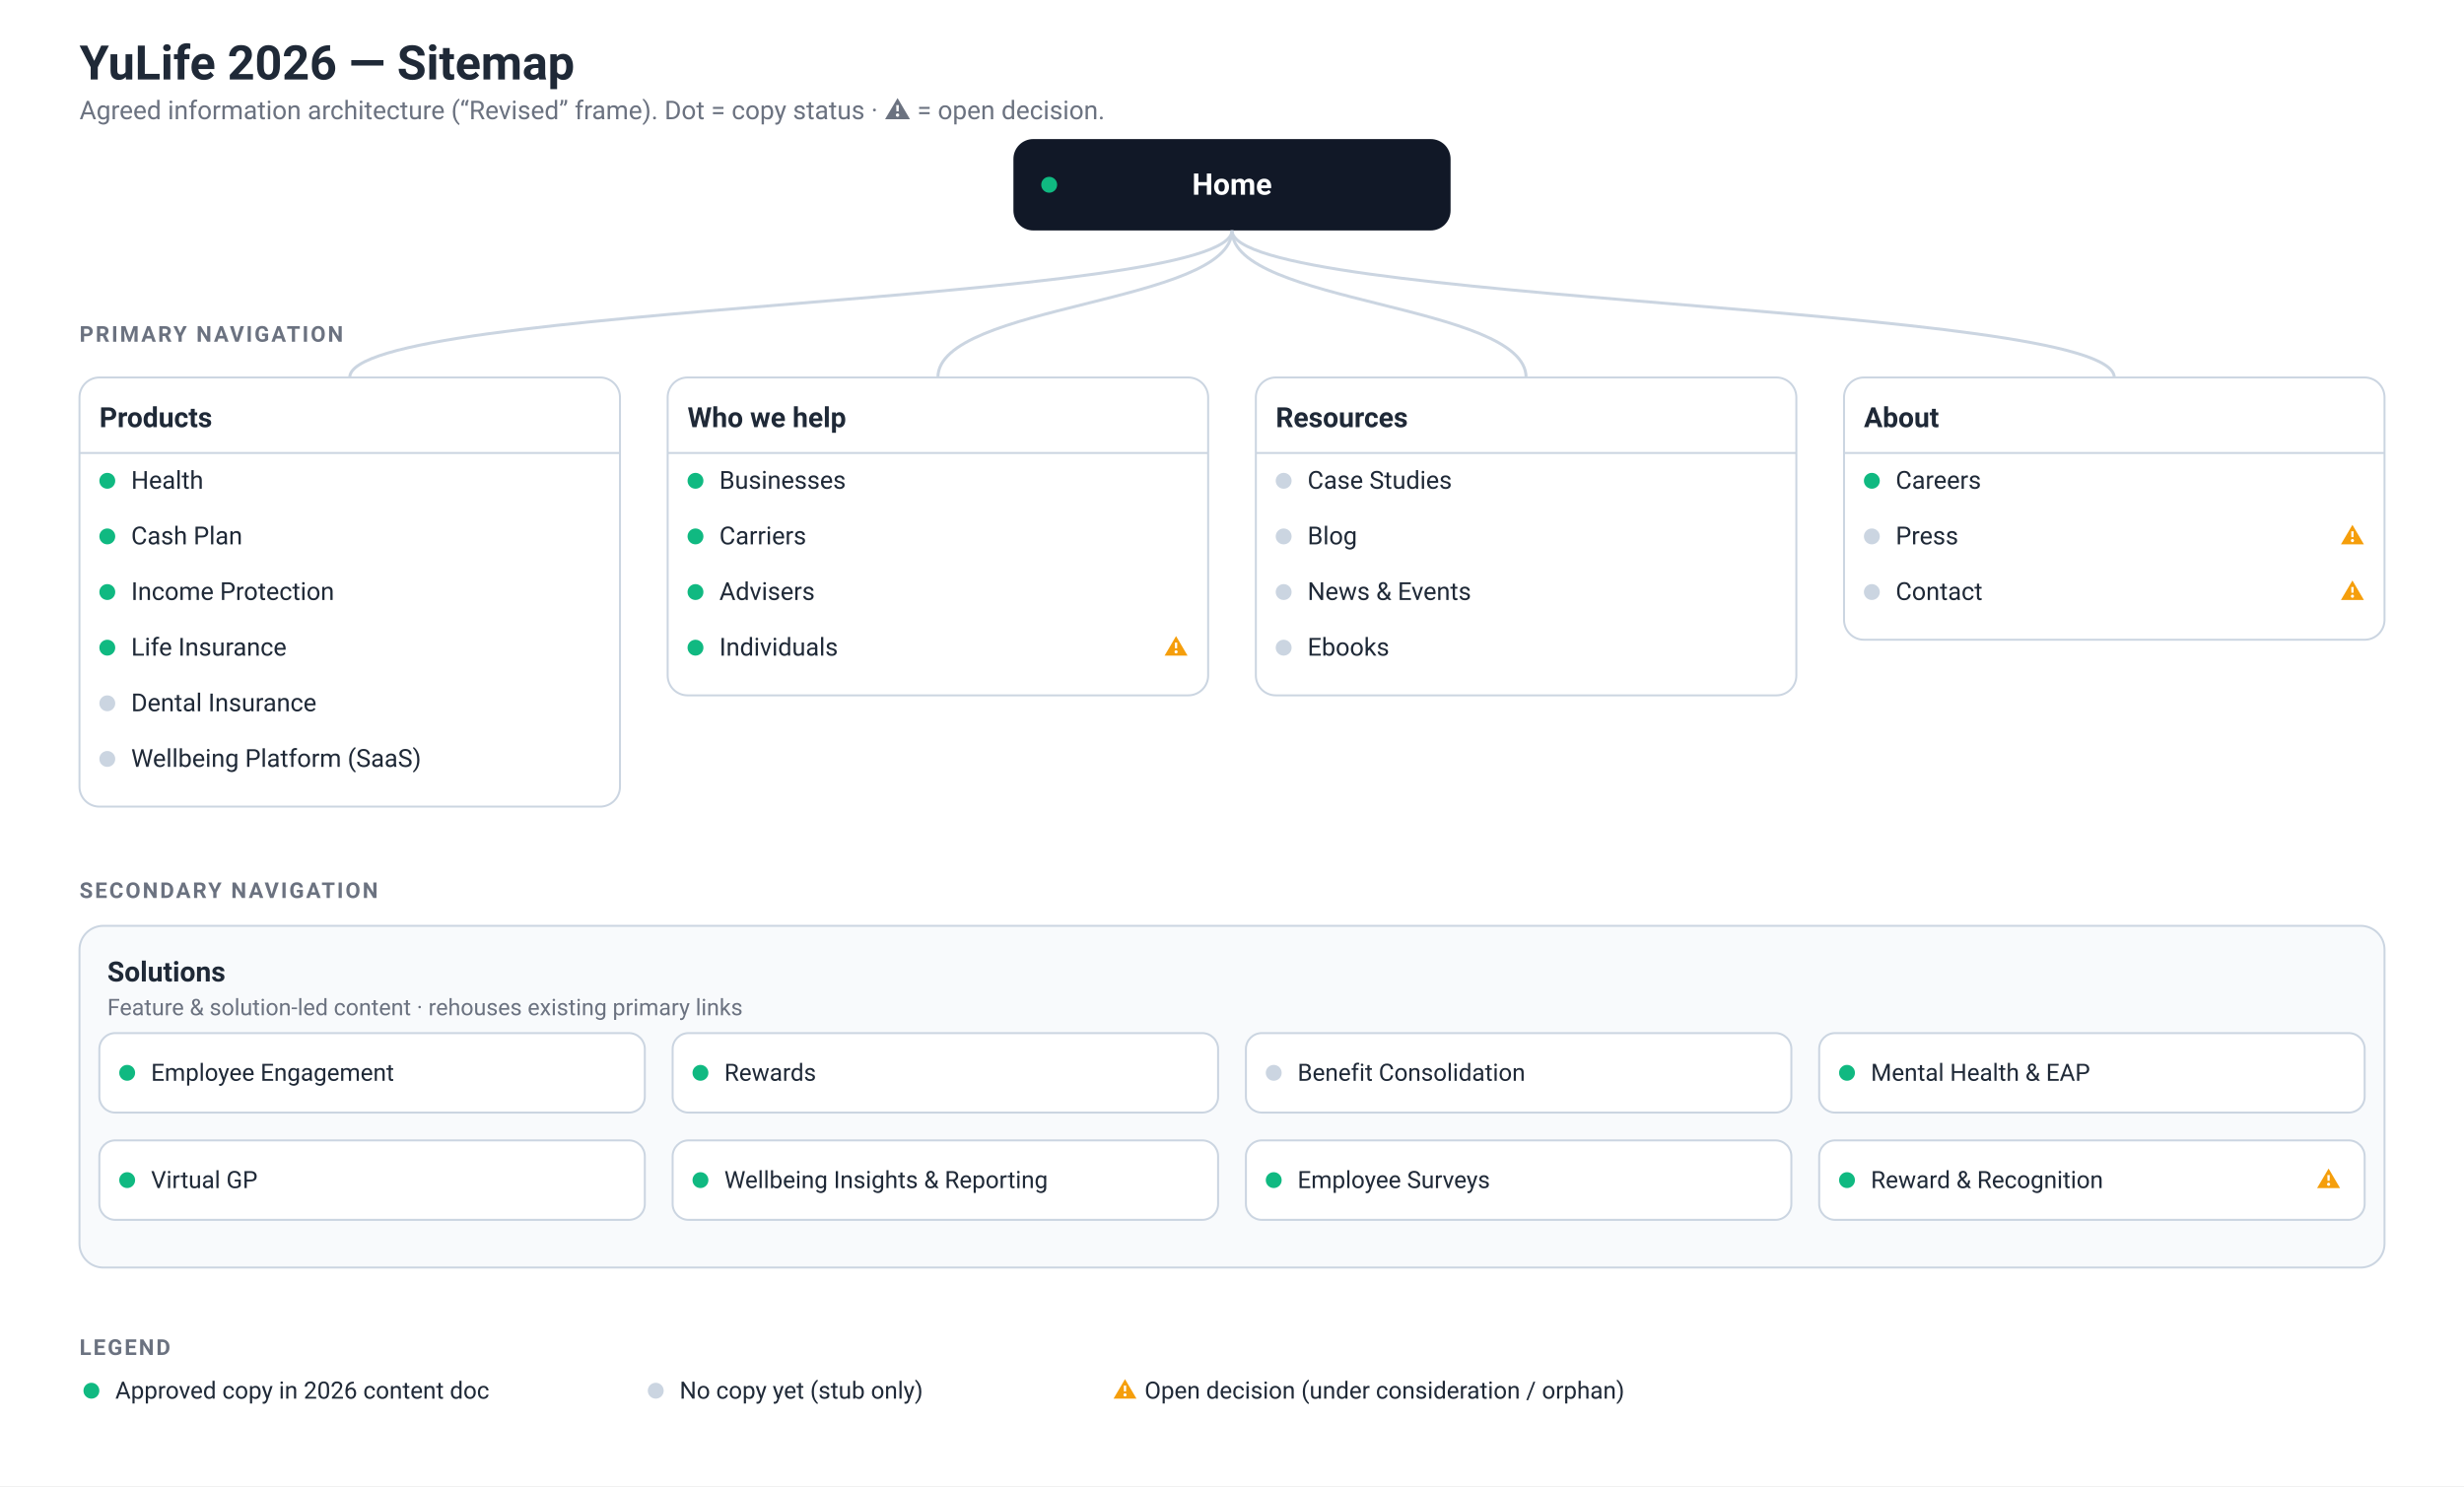
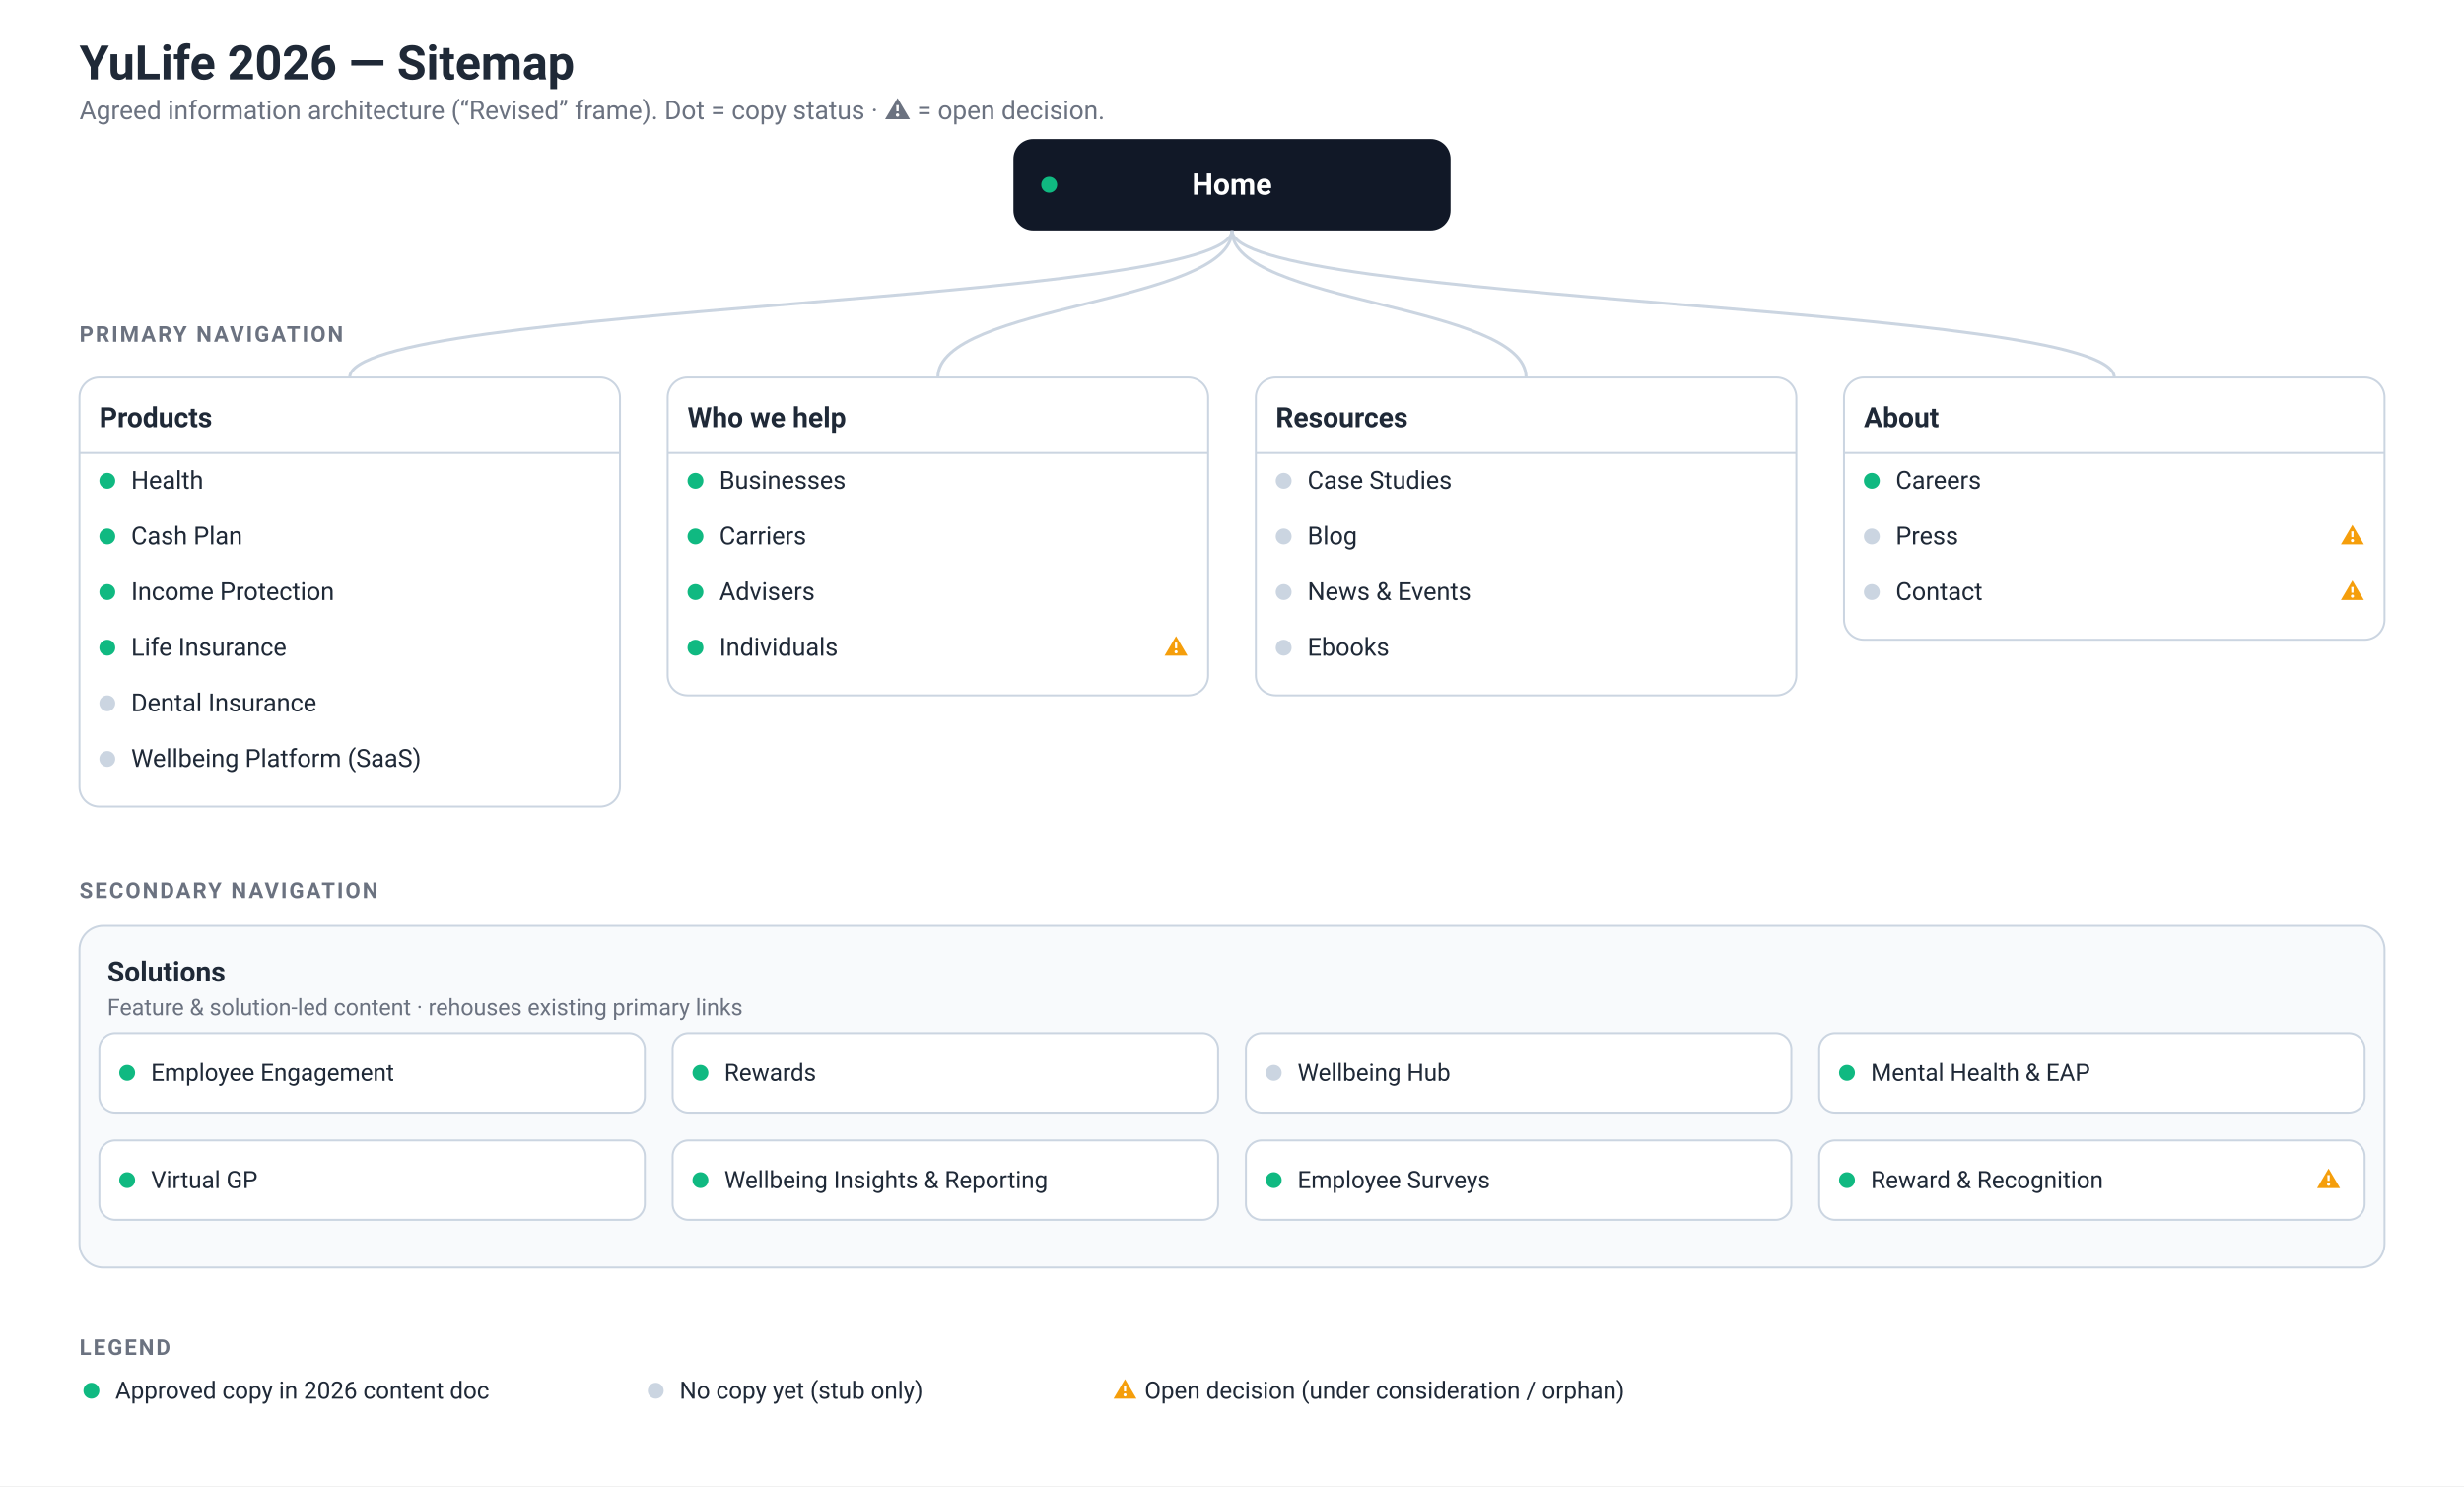
<svg xmlns="http://www.w3.org/2000/svg" viewBox="0 0 1240 748" font-family="ui-sans-serif, system-ui, -apple-system, Segoe UI, Roboto, Helvetica, Arial, sans-serif">
  <rect x="0" y="0" width="1240" height="748" fill="#ffffff" />
  <text x="40" y="40" font-size="24" font-weight="700" fill="#1f2937">YuLife 2026 — Sitemap</text>
  <text x="40" y="60" font-size="13" fill="#6b7280">Agreed information architecture (“Revised” frame). Dot = copy status · ⚠ = open decision.</text>
  <rect x="510" y="70" width="220" height="46" rx="10" fill="#111827" />
  <circle cx="528" cy="93" r="4" fill="#10b981" />
  <text x="620" y="98" text-anchor="middle" font-size="15" font-weight="700" fill="#fff">Home</text>
  <text x="40" y="172" font-size="11" font-weight="700" letter-spacing="1" fill="#6b7280">PRIMARY NAVIGATION</text>
  <path d="M 620 116 C 620 153, 176 153, 176 190" fill="none" stroke="#cbd5e1" stroke-width="1.5" />
  <path d="M 620 116 C 620 153, 472 153, 472 190" fill="none" stroke="#cbd5e1" stroke-width="1.5" />
  <path d="M 620 116 C 620 153, 768 153, 768 190" fill="none" stroke="#cbd5e1" stroke-width="1.5" />
  <path d="M 620 116 C 620 153, 1064 153, 1064 190" fill="none" stroke="#cbd5e1" stroke-width="1.5" />
  <rect x="40" y="190" width="272" height="216" rx="10" fill="#ffffff" stroke="#cbd5e1" />
  <path d="M 40 228 h 272" stroke="#cbd5e1" stroke-width="1" />
  <text x="50" y="215" font-size="14" font-weight="700" fill="#1f2937">Products</text>
  <circle cx="54" cy="242" r="4" fill="#10b981" />
  <text x="66" y="246" font-size="12.5" fill="#1f2937">Health</text>
  <circle cx="54" cy="270" r="4" fill="#10b981" />
  <text x="66" y="274" font-size="12.5" fill="#1f2937">Cash Plan</text>
  <circle cx="54" cy="298" r="4" fill="#10b981" />
  <text x="66" y="302" font-size="12.5" fill="#1f2937">Income Protection</text>
  <circle cx="54" cy="326" r="4" fill="#10b981" />
  <text x="66" y="330" font-size="12.5" fill="#1f2937">Life Insurance</text>
  <circle cx="54" cy="354" r="4" fill="#cbd5e1" />
  <text x="66" y="358" font-size="12.5" fill="#1f2937">Dental Insurance</text>
  <circle cx="54" cy="382" r="4" fill="#cbd5e1" />
  <text x="66" y="386" font-size="12.5" fill="#1f2937">Wellbeing Platform (SaaS)</text>
  <rect x="336" y="190" width="272" height="160" rx="10" fill="#ffffff" stroke="#cbd5e1" />
  <path d="M 336 228 h 272" stroke="#cbd5e1" stroke-width="1" />
  <text x="346" y="215" font-size="14" font-weight="700" fill="#1f2937">Who we help</text>
  <circle cx="350" cy="242" r="4" fill="#10b981" />
  <text x="362" y="246" font-size="12.5" fill="#1f2937">Businesses</text>
  <circle cx="350" cy="270" r="4" fill="#10b981" />
  <text x="362" y="274" font-size="12.5" fill="#1f2937">Carriers</text>
  <circle cx="350" cy="298" r="4" fill="#10b981" />
  <text x="362" y="302" font-size="12.5" fill="#1f2937">Advisers</text>
  <circle cx="350" cy="326" r="4" fill="#10b981" />
  <text x="362" y="330" font-size="12.5" fill="#1f2937">Individuals</text>
  <text x="598" y="330" text-anchor="end" font-size="12" fill="#f59e0b">⚠</text>
  <rect x="632" y="190" width="272" height="160" rx="10" fill="#ffffff" stroke="#cbd5e1" />
  <path d="M 632 228 h 272" stroke="#cbd5e1" stroke-width="1" />
  <text x="642" y="215" font-size="14" font-weight="700" fill="#1f2937">Resources</text>
  <circle cx="646" cy="242" r="4" fill="#cbd5e1" />
  <text x="658" y="246" font-size="12.5" fill="#1f2937">Case Studies</text>
  <circle cx="646" cy="270" r="4" fill="#cbd5e1" />
  <text x="658" y="274" font-size="12.5" fill="#1f2937">Blog</text>
  <circle cx="646" cy="298" r="4" fill="#cbd5e1" />
  <text x="658" y="302" font-size="12.5" fill="#1f2937">News &amp; Events</text>
  <circle cx="646" cy="326" r="4" fill="#cbd5e1" />
  <text x="658" y="330" font-size="12.5" fill="#1f2937">Ebooks</text>
  <rect x="928" y="190" width="272" height="132" rx="10" fill="#ffffff" stroke="#cbd5e1" />
  <path d="M 928 228 h 272" stroke="#cbd5e1" stroke-width="1" />
  <text x="938" y="215" font-size="14" font-weight="700" fill="#1f2937">About</text>
  <circle cx="942" cy="242" r="4" fill="#10b981" />
  <text x="954" y="246" font-size="12.5" fill="#1f2937">Careers</text>
  <circle cx="942" cy="270" r="4" fill="#cbd5e1" />
  <text x="954" y="274" font-size="12.5" fill="#1f2937">Press</text>
  <text x="1190" y="274" text-anchor="end" font-size="12" fill="#f59e0b">⚠</text>
  <circle cx="942" cy="298" r="4" fill="#cbd5e1" />
  <text x="954" y="302" font-size="12.5" fill="#1f2937">Contact</text>
  <text x="1190" y="302" text-anchor="end" font-size="12" fill="#f59e0b">⚠</text>
  <text x="40" y="452" font-size="11" font-weight="700" letter-spacing="1" fill="#6b7280">SECONDARY NAVIGATION</text>
  <rect x="40" y="466" width="1160" height="172" rx="12" fill="#f8fafc" stroke="#cbd5e1" />
  <text x="54" y="494" font-size="14" font-weight="700" fill="#1f2937">Solutions</text>
  <text x="54" y="511" font-size="11.5" fill="#6b7280">Feature &amp; solution-led content · rehouses existing primary links</text>
  <rect x="50" y="520" width="274.5" height="40" rx="8" fill="#fff" stroke="#cbd5e1" />
  <circle cx="64" cy="540" r="4" fill="#10b981" />
  <text x="76" y="544" font-size="12" fill="#1f2937">Employee Engagement</text>
  <rect x="338.5" y="520" width="274.5" height="40" rx="8" fill="#fff" stroke="#cbd5e1" />
  <circle cx="352.5" cy="540" r="4" fill="#10b981" />
  <text x="364.5" y="544" font-size="12" fill="#1f2937">Rewards</text>
  <rect x="627" y="520" width="274.5" height="40" rx="8" fill="#fff" stroke="#cbd5e1" />
  <circle cx="641" cy="540" r="4" fill="#cbd5e1" />
-   <text x="653" y="544" font-size="12" fill="#1f2937">Benefit Consolidation</text>
+   <text x="653" y="544" font-size="12" fill="#1f2937">Wellbeing Hub</text>
  <rect x="915.5" y="520" width="274.5" height="40" rx="8" fill="#fff" stroke="#cbd5e1" />
  <circle cx="929.5" cy="540" r="4" fill="#10b981" />
  <text x="941.5" y="544" font-size="12" fill="#1f2937">Mental Health &amp; EAP</text>
  <rect x="50" y="574" width="274.5" height="40" rx="8" fill="#fff" stroke="#cbd5e1" />
  <circle cx="64" cy="594" r="4" fill="#10b981" />
  <text x="76" y="598" font-size="12" fill="#1f2937">Virtual GP</text>
  <rect x="338.5" y="574" width="274.5" height="40" rx="8" fill="#fff" stroke="#cbd5e1" />
  <circle cx="352.5" cy="594" r="4" fill="#10b981" />
  <text x="364.5" y="598" font-size="12" fill="#1f2937">Wellbeing Insights &amp; Reporting</text>
  <rect x="627" y="574" width="274.5" height="40" rx="8" fill="#fff" stroke="#cbd5e1" />
  <circle cx="641" cy="594" r="4" fill="#10b981" />
  <text x="653" y="598" font-size="12" fill="#1f2937">Employee Surveys</text>
  <rect x="915.5" y="574" width="274.5" height="40" rx="8" fill="#fff" stroke="#cbd5e1" />
  <circle cx="929.5" cy="594" r="4" fill="#10b981" />
  <text x="941.5" y="598" font-size="12" fill="#1f2937">Reward &amp; Recognition</text>
  <text x="1178" y="598" text-anchor="end" font-size="12" fill="#f59e0b">⚠</text>
  <text x="40" y="682" font-size="11" font-weight="700" letter-spacing="1" fill="#6b7280">LEGEND</text>
  <circle cx="46" cy="700" r="4" fill="#10b981" />
  <text x="58" y="704" font-size="12" fill="#1f2937">Approved copy in 2026 content doc</text>
  <circle cx="330" cy="700" r="4" fill="#cbd5e1" />
  <text x="342" y="704" font-size="12" fill="#1f2937">No copy yet (stub only)</text>
  <text x="560" y="704" font-size="12" fill="#f59e0b">⚠</text>
  <text x="576" y="704" font-size="12" fill="#1f2937">Open decision (under consideration / orphan)</text>
</svg>
